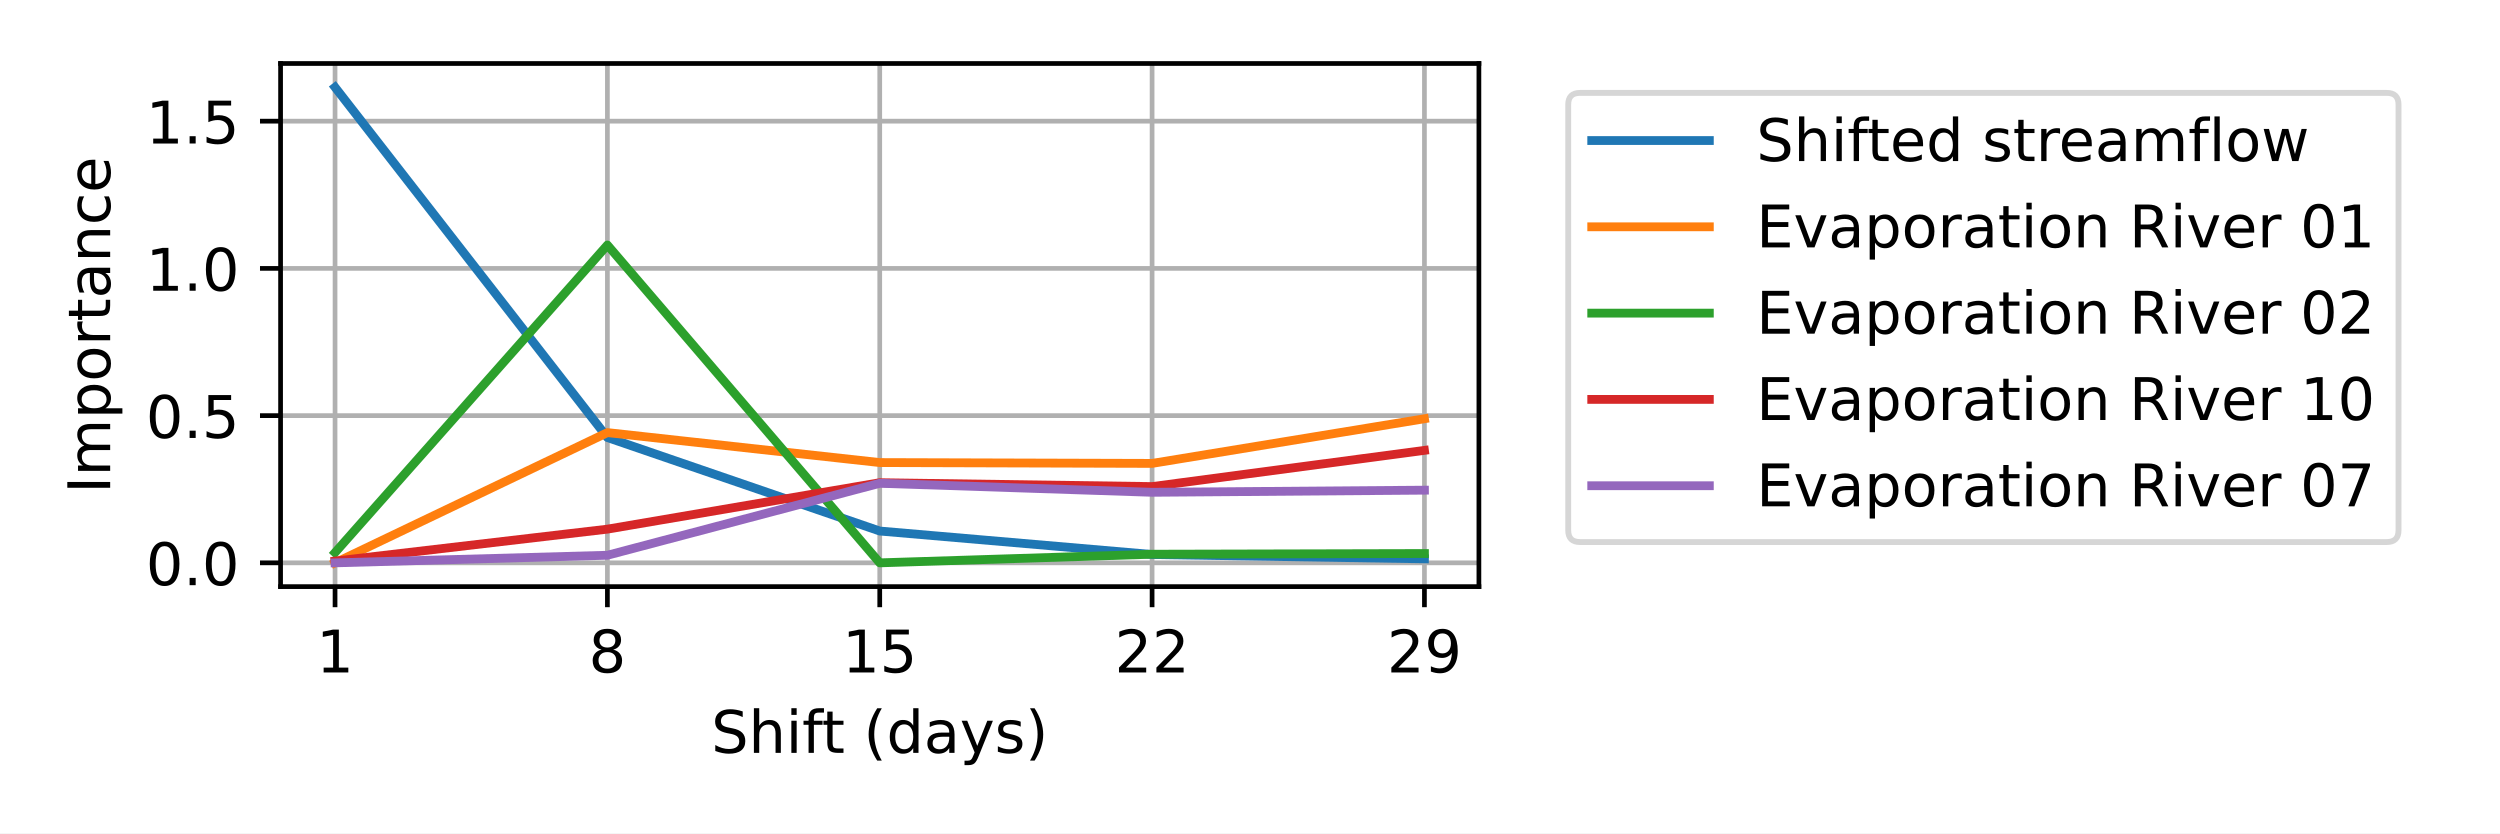
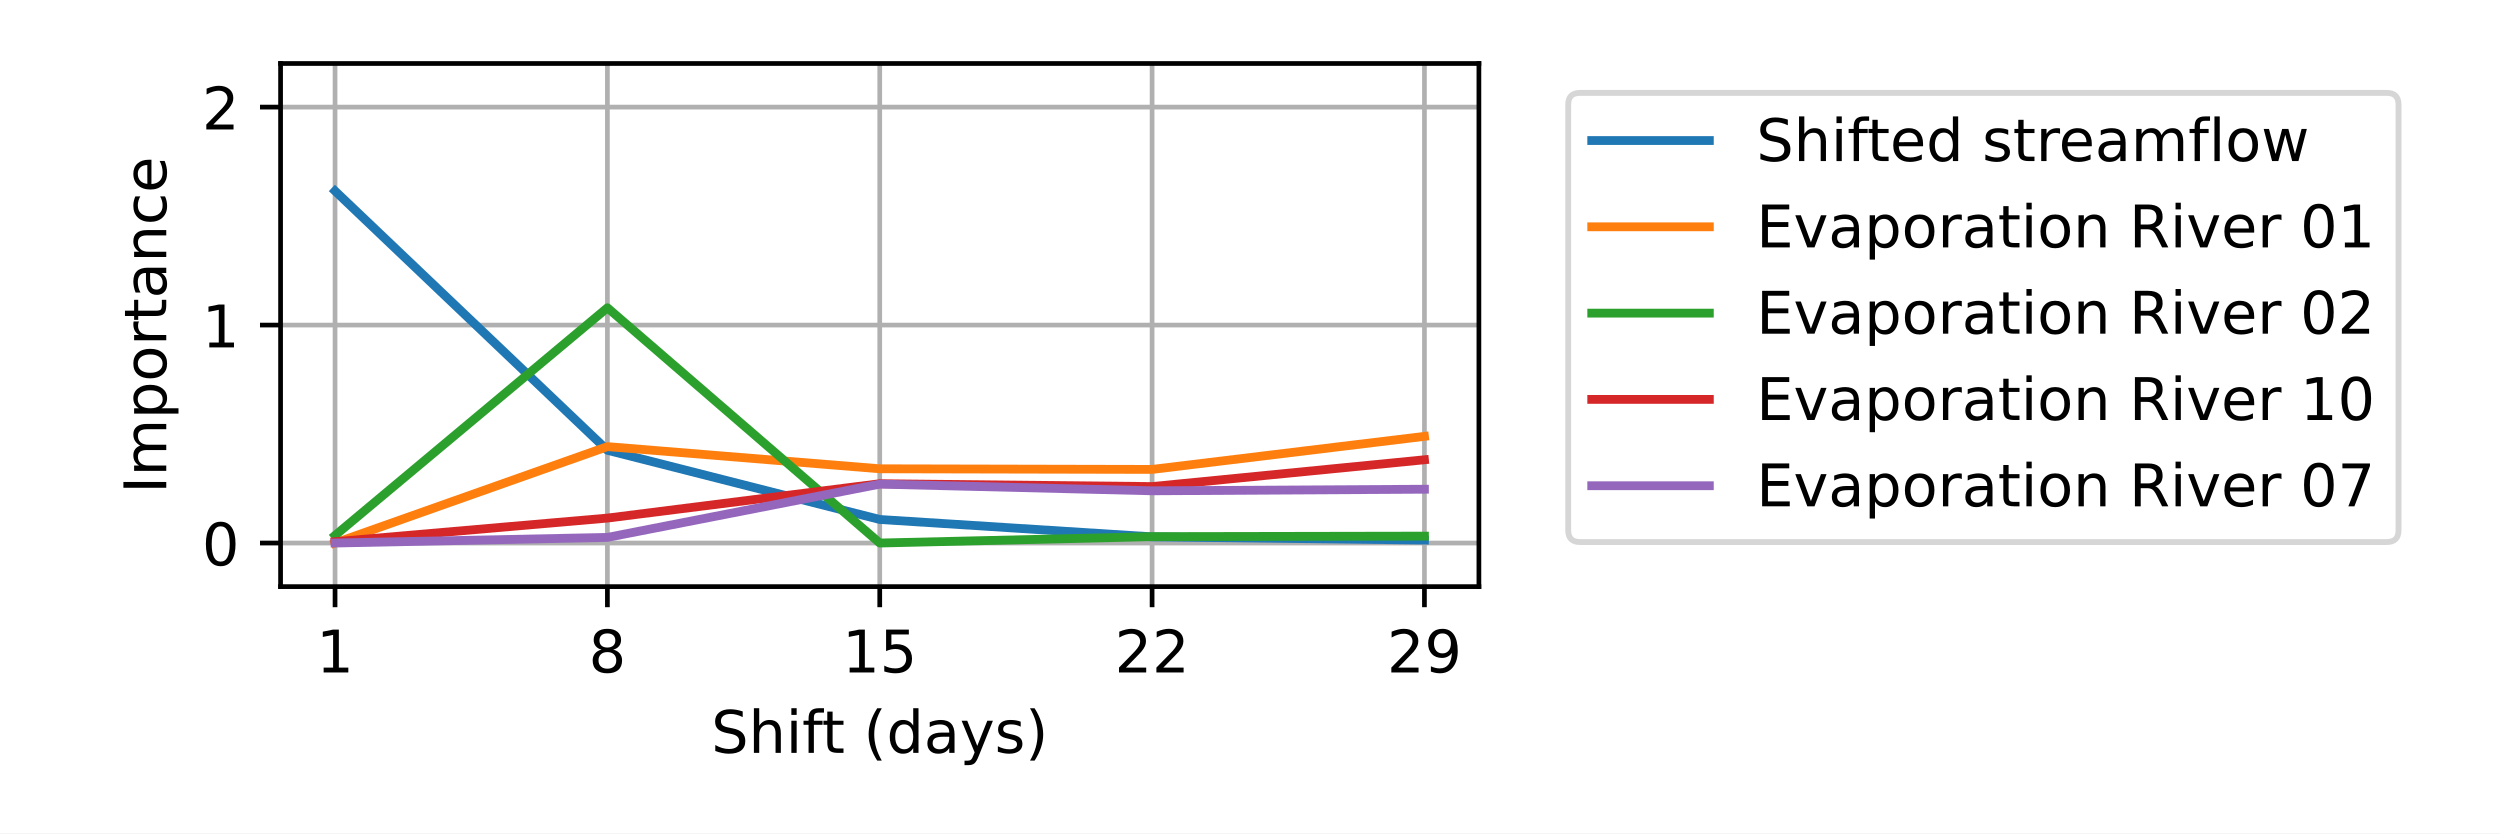
<svg xmlns="http://www.w3.org/2000/svg" xmlns:xlink="http://www.w3.org/1999/xlink" height="141.732pt" version="1.1" viewBox="0 0 425.197 141.732" width="425.197pt">
  <defs>
    <style type="text/css">*{stroke-linecap:butt;stroke-linejoin:round;}</style>
  </defs>
  <g id="figure_1">
    <g id="patch_1">
      <path d="M 0 141.732  L 425.197 141.732  L 425.197 0  L 0 0  z " style="fill:#ffffff;" />
    </g>
    <g id="axes_1">
      <g id="patch_2">
        <path d="M 47.72 99.772  L 251.53 99.772  L 251.53 10.8  L 47.72 10.8  z " style="fill:#ffffff;" />
      </g>
      <g id="matplotlib.axis_1">
        <g id="xtick_1">
          <g id="line2d_1">
-             <path clip-path="url(#pa1607ddf8c)" d="M 56.984 99.772  L 56.984 10.8  " style="fill:none;stroke:#b0b0b0;stroke-linecap:square;stroke-width:0.8;" />
+             <path clip-path="url(#p582b76b467)" d="M 56.984 99.772  L 56.984 10.8  " style="fill:none;stroke:#b0b0b0;stroke-linecap:square;stroke-width:0.8;" />
          </g>
          <g id="line2d_2">
            <defs>
-               <path d="M 0 0  L 0 3.5  " id="m6ad403a387" style="stroke:#000000;stroke-width:0.8;" />
-             </defs>
-             <g>
-               <use style="stroke:#000000;stroke-width:0.8;" x="56.984" xlink:href="#m6ad403a387" y="99.772" />
+               <path d="M 0 0  L 0 3.5  " id="m1eab0bc67a" style="stroke:#000000;stroke-width:0.8;" />
+             </defs>
+             <g>
+               <use style="stroke:#000000;stroke-width:0.8;" x="56.984" xlink:href="#m1eab0bc67a" y="99.772" />
            </g>
          </g>
          <g id="text_1">
            <g transform="translate(53.80286 114.3707)scale(0.1 -0.1)">
              <defs>
                <path d="M 794 531  L 1825 531  L 1825 4091  L 703 3866  L 703 4441  L 1819 4666  L 2450 4666  L 2450 531  L 3481 531  L 3481 0  L 794 0  L 794 531  z " id="DejaVuSans-31" transform="scale(0.015625)" />
              </defs>
              <use xlink:href="#DejaVuSans-31" />
            </g>
          </g>
        </g>
        <g id="xtick_2">
          <g id="line2d_3">
-             <path clip-path="url(#pa1607ddf8c)" d="M 103.305 99.772  L 103.305 10.8  " style="fill:none;stroke:#b0b0b0;stroke-linecap:square;stroke-width:0.8;" />
+             <path clip-path="url(#p582b76b467)" d="M 103.305 99.772  L 103.305 10.8  " style="fill:none;stroke:#b0b0b0;stroke-linecap:square;stroke-width:0.8;" />
          </g>
          <g id="line2d_4">
            <g>
-               <use style="stroke:#000000;stroke-width:0.8;" x="103.305" xlink:href="#m6ad403a387" y="99.772" />
+               <use style="stroke:#000000;stroke-width:0.8;" x="103.305" xlink:href="#m1eab0bc67a" y="99.772" />
            </g>
          </g>
          <g id="text_2">
            <g transform="translate(100.1234 114.3707)scale(0.1 -0.1)">
              <defs>
                <path d="M 2034 2216  Q 1584 2216 1326 1975  Q 1069 1734 1069 1313  Q 1069 891 1326 650  Q 1584 409 2034 409  Q 2484 409 2743 651  Q 3003 894 3003 1313  Q 3003 1734 2745 1975  Q 2488 2216 2034 2216  z M 1403 2484  Q 997 2584 770 2862  Q 544 3141 544 3541  Q 544 4100 942 4425  Q 1341 4750 2034 4750  Q 2731 4750 3128 4425  Q 3525 4100 3525 3541  Q 3525 3141 3298 2862  Q 3072 2584 2669 2484  Q 3125 2378 3379 2068  Q 3634 1759 3634 1313  Q 3634 634 3220 271  Q 2806 -91 2034 -91  Q 1263 -91 848 271  Q 434 634 434 1313  Q 434 1759 690 2068  Q 947 2378 1403 2484  z M 1172 3481  Q 1172 3119 1398 2916  Q 1625 2713 2034 2713  Q 2441 2713 2670 2916  Q 2900 3119 2900 3481  Q 2900 3844 2670 4047  Q 2441 4250 2034 4250  Q 1625 4250 1398 4047  Q 1172 3844 1172 3481  z " id="DejaVuSans-38" transform="scale(0.015625)" />
              </defs>
              <use xlink:href="#DejaVuSans-38" />
            </g>
          </g>
        </g>
        <g id="xtick_3">
          <g id="line2d_5">
-             <path clip-path="url(#pa1607ddf8c)" d="M 149.625 99.772  L 149.625 10.8  " style="fill:none;stroke:#b0b0b0;stroke-linecap:square;stroke-width:0.8;" />
+             <path clip-path="url(#p582b76b467)" d="M 149.625 99.772  L 149.625 10.8  " style="fill:none;stroke:#b0b0b0;stroke-linecap:square;stroke-width:0.8;" />
          </g>
          <g id="line2d_6">
            <g>
-               <use style="stroke:#000000;stroke-width:0.8;" x="149.625" xlink:href="#m6ad403a387" y="99.772" />
+               <use style="stroke:#000000;stroke-width:0.8;" x="149.625" xlink:href="#m1eab0bc67a" y="99.772" />
            </g>
          </g>
          <g id="text_3">
            <g transform="translate(143.2627 114.3707)scale(0.1 -0.1)">
              <defs>
                <path d="M 691 4666  L 3169 4666  L 3169 4134  L 1269 4134  L 1269 2991  Q 1406 3038 1543 3061  Q 1681 3084 1819 3084  Q 2600 3084 3056 2656  Q 3513 2228 3513 1497  Q 3513 744 3044 326  Q 2575 -91 1722 -91  Q 1428 -91 1123 -41  Q 819 9 494 109  L 494 744  Q 775 591 1075 516  Q 1375 441 1709 441  Q 2250 441 2565 725  Q 2881 1009 2881 1497  Q 2881 1984 2565 2268  Q 2250 2553 1709 2553  Q 1456 2553 1204 2497  Q 953 2441 691 2322  L 691 4666  z " id="DejaVuSans-35" transform="scale(0.015625)" />
              </defs>
              <use xlink:href="#DejaVuSans-31" />
              <use x="63.623" xlink:href="#DejaVuSans-35" />
            </g>
          </g>
        </g>
        <g id="xtick_4">
          <g id="line2d_7">
-             <path clip-path="url(#pa1607ddf8c)" d="M 195.946 99.772  L 195.946 10.8  " style="fill:none;stroke:#b0b0b0;stroke-linecap:square;stroke-width:0.8;" />
+             <path clip-path="url(#p582b76b467)" d="M 195.946 99.772  L 195.946 10.8  " style="fill:none;stroke:#b0b0b0;stroke-linecap:square;stroke-width:0.8;" />
          </g>
          <g id="line2d_8">
            <g>
-               <use style="stroke:#000000;stroke-width:0.8;" x="195.946" xlink:href="#m6ad403a387" y="99.772" />
+               <use style="stroke:#000000;stroke-width:0.8;" x="195.946" xlink:href="#m1eab0bc67a" y="99.772" />
            </g>
          </g>
          <g id="text_4">
            <g transform="translate(189.5833 114.3707)scale(0.1 -0.1)">
              <defs>
                <path d="M 1228 531  L 3431 531  L 3431 0  L 469 0  L 469 531  Q 828 903 1448 1529  Q 2069 2156 2228 2338  Q 2531 2678 2651 2914  Q 2772 3150 2772 3378  Q 2772 3750 2511 3984  Q 2250 4219 1831 4219  Q 1534 4219 1204 4116  Q 875 4013 500 3803  L 500 4441  Q 881 4594 1212 4672  Q 1544 4750 1819 4750  Q 2544 4750 2975 4387  Q 3406 4025 3406 3419  Q 3406 3131 3298 2873  Q 3191 2616 2906 2266  Q 2828 2175 2409 1742  Q 1991 1309 1228 531  z " id="DejaVuSans-32" transform="scale(0.015625)" />
              </defs>
              <use xlink:href="#DejaVuSans-32" />
              <use x="63.623" xlink:href="#DejaVuSans-32" />
            </g>
          </g>
        </g>
        <g id="xtick_5">
          <g id="line2d_9">
-             <path clip-path="url(#pa1607ddf8c)" d="M 242.266 99.772  L 242.266 10.8  " style="fill:none;stroke:#b0b0b0;stroke-linecap:square;stroke-width:0.8;" />
+             <path clip-path="url(#p582b76b467)" d="M 242.266 99.772  L 242.266 10.8  " style="fill:none;stroke:#b0b0b0;stroke-linecap:square;stroke-width:0.8;" />
          </g>
          <g id="line2d_10">
            <g>
-               <use style="stroke:#000000;stroke-width:0.8;" x="242.266" xlink:href="#m6ad403a387" y="99.772" />
+               <use style="stroke:#000000;stroke-width:0.8;" x="242.266" xlink:href="#m1eab0bc67a" y="99.772" />
            </g>
          </g>
          <g id="text_5">
            <g transform="translate(235.9039 114.3707)scale(0.1 -0.1)">
              <defs>
                <path d="M 703 97  L 703 672  Q 941 559 1184 500  Q 1428 441 1663 441  Q 2288 441 2617 861  Q 2947 1281 2994 2138  Q 2813 1869 2534 1725  Q 2256 1581 1919 1581  Q 1219 1581 811 2004  Q 403 2428 403 3163  Q 403 3881 828 4315  Q 1253 4750 1959 4750  Q 2769 4750 3195 4129  Q 3622 3509 3622 2328  Q 3622 1225 3098 567  Q 2575 -91 1691 -91  Q 1453 -91 1209 -44  Q 966 3 703 97  z M 1959 2075  Q 2384 2075 2632 2365  Q 2881 2656 2881 3163  Q 2881 3666 2632 3958  Q 2384 4250 1959 4250  Q 1534 4250 1286 3958  Q 1038 3666 1038 3163  Q 1038 2656 1286 2365  Q 1534 2075 1959 2075  z " id="DejaVuSans-39" transform="scale(0.015625)" />
              </defs>
              <use xlink:href="#DejaVuSans-32" />
              <use x="63.623" xlink:href="#DejaVuSans-39" />
            </g>
          </g>
        </g>
        <g id="text_6">
          <g transform="translate(120.9674 128.0488)scale(0.1 -0.1)">
            <defs>
              <path d="M 3425 4513  L 3425 3897  Q 3066 4069 2747 4153  Q 2428 4238 2131 4238  Q 1616 4238 1336 4038  Q 1056 3838 1056 3469  Q 1056 3159 1242 3001  Q 1428 2844 1947 2747  L 2328 2669  Q 3034 2534 3370 2195  Q 3706 1856 3706 1288  Q 3706 609 3251 259  Q 2797 -91 1919 -91  Q 1588 -91 1214 -16  Q 841 59 441 206  L 441 856  Q 825 641 1194 531  Q 1563 422 1919 422  Q 2459 422 2753 634  Q 3047 847 3047 1241  Q 3047 1584 2836 1778  Q 2625 1972 2144 2069  L 1759 2144  Q 1053 2284 737 2584  Q 422 2884 422 3419  Q 422 4038 858 4394  Q 1294 4750 2059 4750  Q 2388 4750 2728 4690  Q 3069 4631 3425 4513  z " id="DejaVuSans-53" transform="scale(0.015625)" />
              <path d="M 3513 2113  L 3513 0  L 2938 0  L 2938 2094  Q 2938 2591 2744 2837  Q 2550 3084 2163 3084  Q 1697 3084 1428 2787  Q 1159 2491 1159 1978  L 1159 0  L 581 0  L 581 4863  L 1159 4863  L 1159 2956  Q 1366 3272 1645 3428  Q 1925 3584 2291 3584  Q 2894 3584 3203 3211  Q 3513 2838 3513 2113  z " id="DejaVuSans-68" transform="scale(0.015625)" />
              <path d="M 603 3500  L 1178 3500  L 1178 0  L 603 0  L 603 3500  z M 603 4863  L 1178 4863  L 1178 4134  L 603 4134  L 603 4863  z " id="DejaVuSans-69" transform="scale(0.015625)" />
              <path d="M 2375 4863  L 2375 4384  L 1825 4384  Q 1516 4384 1395 4259  Q 1275 4134 1275 3809  L 1275 3500  L 2222 3500  L 2222 3053  L 1275 3053  L 1275 0  L 697 0  L 697 3053  L 147 3053  L 147 3500  L 697 3500  L 697 3744  Q 697 4328 969 4595  Q 1241 4863 1831 4863  L 2375 4863  z " id="DejaVuSans-66" transform="scale(0.015625)" />
              <path d="M 1172 4494  L 1172 3500  L 2356 3500  L 2356 3053  L 1172 3053  L 1172 1153  Q 1172 725 1289 603  Q 1406 481 1766 481  L 2356 481  L 2356 0  L 1766 0  Q 1100 0 847 248  Q 594 497 594 1153  L 594 3053  L 172 3053  L 172 3500  L 594 3500  L 594 4494  L 1172 4494  z " id="DejaVuSans-74" transform="scale(0.015625)" />
              <path id="DejaVuSans-20" transform="scale(0.015625)" />
              <path d="M 1984 4856  Q 1566 4138 1362 3434  Q 1159 2731 1159 2009  Q 1159 1288 1364 580  Q 1569 -128 1984 -844  L 1484 -844  Q 1016 -109 783 600  Q 550 1309 550 2009  Q 550 2706 781 3412  Q 1013 4119 1484 4856  L 1984 4856  z " id="DejaVuSans-28" transform="scale(0.015625)" />
              <path d="M 2906 2969  L 2906 4863  L 3481 4863  L 3481 0  L 2906 0  L 2906 525  Q 2725 213 2448 61  Q 2172 -91 1784 -91  Q 1150 -91 751 415  Q 353 922 353 1747  Q 353 2572 751 3078  Q 1150 3584 1784 3584  Q 2172 3584 2448 3432  Q 2725 3281 2906 2969  z M 947 1747  Q 947 1113 1208 752  Q 1469 391 1925 391  Q 2381 391 2643 752  Q 2906 1113 2906 1747  Q 2906 2381 2643 2742  Q 2381 3103 1925 3103  Q 1469 3103 1208 2742  Q 947 2381 947 1747  z " id="DejaVuSans-64" transform="scale(0.015625)" />
              <path d="M 2194 1759  Q 1497 1759 1228 1600  Q 959 1441 959 1056  Q 959 750 1161 570  Q 1363 391 1709 391  Q 2188 391 2477 730  Q 2766 1069 2766 1631  L 2766 1759  L 2194 1759  z M 3341 1997  L 3341 0  L 2766 0  L 2766 531  Q 2569 213 2275 61  Q 1981 -91 1556 -91  Q 1019 -91 701 211  Q 384 513 384 1019  Q 384 1609 779 1909  Q 1175 2209 1959 2209  L 2766 2209  L 2766 2266  Q 2766 2663 2505 2880  Q 2244 3097 1772 3097  Q 1472 3097 1187 3025  Q 903 2953 641 2809  L 641 3341  Q 956 3463 1253 3523  Q 1550 3584 1831 3584  Q 2591 3584 2966 3190  Q 3341 2797 3341 1997  z " id="DejaVuSans-61" transform="scale(0.015625)" />
              <path d="M 2059 -325  Q 1816 -950 1584 -1140  Q 1353 -1331 966 -1331  L 506 -1331  L 506 -850  L 844 -850  Q 1081 -850 1212 -737  Q 1344 -625 1503 -206  L 1606 56  L 191 3500  L 800 3500  L 1894 763  L 2988 3500  L 3597 3500  L 2059 -325  z " id="DejaVuSans-79" transform="scale(0.015625)" />
              <path d="M 2834 3397  L 2834 2853  Q 2591 2978 2328 3040  Q 2066 3103 1784 3103  Q 1356 3103 1142 2972  Q 928 2841 928 2578  Q 928 2378 1081 2264  Q 1234 2150 1697 2047  L 1894 2003  Q 2506 1872 2764 1633  Q 3022 1394 3022 966  Q 3022 478 2636 193  Q 2250 -91 1575 -91  Q 1294 -91 989 -36  Q 684 19 347 128  L 347 722  Q 666 556 975 473  Q 1284 391 1588 391  Q 1994 391 2212 530  Q 2431 669 2431 922  Q 2431 1156 2273 1281  Q 2116 1406 1581 1522  L 1381 1569  Q 847 1681 609 1914  Q 372 2147 372 2553  Q 372 3047 722 3315  Q 1072 3584 1716 3584  Q 2034 3584 2315 3537  Q 2597 3491 2834 3397  z " id="DejaVuSans-73" transform="scale(0.015625)" />
              <path d="M 513 4856  L 1013 4856  Q 1481 4119 1714 3412  Q 1947 2706 1947 2009  Q 1947 1309 1714 600  Q 1481 -109 1013 -844  L 513 -844  Q 928 -128 1133 580  Q 1338 1288 1338 2009  Q 1338 2731 1133 3434  Q 928 4138 513 4856  z " id="DejaVuSans-29" transform="scale(0.015625)" />
            </defs>
            <use xlink:href="#DejaVuSans-53" />
            <use x="63.477" xlink:href="#DejaVuSans-68" />
            <use x="126.855" xlink:href="#DejaVuSans-69" />
            <use x="154.639" xlink:href="#DejaVuSans-66" />
            <use x="188.094" xlink:href="#DejaVuSans-74" />
            <use x="227.303" xlink:href="#DejaVuSans-20" />
            <use x="259.09" xlink:href="#DejaVuSans-28" />
            <use x="298.104" xlink:href="#DejaVuSans-64" />
            <use x="361.58" xlink:href="#DejaVuSans-61" />
            <use x="422.859" xlink:href="#DejaVuSans-79" />
            <use x="482.039" xlink:href="#DejaVuSans-73" />
            <use x="534.139" xlink:href="#DejaVuSans-29" />
          </g>
        </g>
      </g>
      <g id="matplotlib.axis_2">
        <g id="ytick_1">
          <g id="line2d_11">
-             <path clip-path="url(#pa1607ddf8c)" d="M 47.72 95.728  L 251.53 95.728  " style="fill:none;stroke:#b0b0b0;stroke-linecap:square;stroke-width:0.8;" />
+             <path clip-path="url(#p582b76b467)" d="M 47.72 92.358  L 251.53 92.358  " style="fill:none;stroke:#b0b0b0;stroke-linecap:square;stroke-width:0.8;" />
          </g>
          <g id="line2d_12">
            <defs>
-               <path d="M 0 0  L -3.5 0  " id="m1064302996" style="stroke:#000000;stroke-width:0.8;" />
-             </defs>
-             <g>
-               <use style="stroke:#000000;stroke-width:0.8;" x="47.72" xlink:href="#m1064302996" y="95.728" />
+               <path d="M 0 0  L -3.5 0  " id="meffa477f32" style="stroke:#000000;stroke-width:0.8;" />
+             </defs>
+             <g>
+               <use style="stroke:#000000;stroke-width:0.8;" x="47.72" xlink:href="#meffa477f32" y="92.358" />
            </g>
          </g>
          <g id="text_7">
-             <g transform="translate(24.81687 99.52731)scale(0.1 -0.1)">
+             <g transform="translate(34.3575 96.15714)scale(0.1 -0.1)">
              <defs>
                <path d="M 2034 4250  Q 1547 4250 1301 3770  Q 1056 3291 1056 2328  Q 1056 1369 1301 889  Q 1547 409 2034 409  Q 2525 409 2770 889  Q 3016 1369 3016 2328  Q 3016 3291 2770 3770  Q 2525 4250 2034 4250  z M 2034 4750  Q 2819 4750 3233 4129  Q 3647 3509 3647 2328  Q 3647 1150 3233 529  Q 2819 -91 2034 -91  Q 1250 -91 836 529  Q 422 1150 422 2328  Q 422 3509 836 4129  Q 1250 4750 2034 4750  z " id="DejaVuSans-30" transform="scale(0.015625)" />
-                 <path d="M 684 794  L 1344 794  L 1344 0  L 684 0  L 684 794  z " id="DejaVuSans-2e" transform="scale(0.015625)" />
              </defs>
              <use xlink:href="#DejaVuSans-30" />
-               <use x="63.623" xlink:href="#DejaVuSans-2e" />
-               <use x="95.41" xlink:href="#DejaVuSans-30" />
            </g>
          </g>
        </g>
        <g id="ytick_2">
          <g id="line2d_13">
-             <path clip-path="url(#pa1607ddf8c)" d="M 47.72 70.688  L 251.53 70.688  " style="fill:none;stroke:#b0b0b0;stroke-linecap:square;stroke-width:0.8;" />
+             <path clip-path="url(#p582b76b467)" d="M 47.72 55.286  L 251.53 55.286  " style="fill:none;stroke:#b0b0b0;stroke-linecap:square;stroke-width:0.8;" />
          </g>
          <g id="line2d_14">
            <g>
-               <use style="stroke:#000000;stroke-width:0.8;" x="47.72" xlink:href="#m1064302996" y="70.688" />
+               <use style="stroke:#000000;stroke-width:0.8;" x="47.72" xlink:href="#meffa477f32" y="55.286" />
            </g>
          </g>
          <g id="text_8">
-             <g transform="translate(24.81687 74.48714)scale(0.1 -0.1)">
-               <use xlink:href="#DejaVuSans-30" />
-               <use x="63.623" xlink:href="#DejaVuSans-2e" />
-               <use x="95.41" xlink:href="#DejaVuSans-35" />
+             <g transform="translate(34.3575 59.08536)scale(0.1 -0.1)">
+               <use xlink:href="#DejaVuSans-31" />
            </g>
          </g>
        </g>
        <g id="ytick_3">
          <g id="line2d_15">
-             <path clip-path="url(#pa1607ddf8c)" d="M 47.72 45.648  L 251.53 45.648  " style="fill:none;stroke:#b0b0b0;stroke-linecap:square;stroke-width:0.8;" />
+             <path clip-path="url(#p582b76b467)" d="M 47.72 18.214  L 251.53 18.214  " style="fill:none;stroke:#b0b0b0;stroke-linecap:square;stroke-width:0.8;" />
          </g>
          <g id="line2d_16">
            <g>
-               <use style="stroke:#000000;stroke-width:0.8;" x="47.72" xlink:href="#m1064302996" y="45.648" />
+               <use style="stroke:#000000;stroke-width:0.8;" x="47.72" xlink:href="#meffa477f32" y="18.214" />
            </g>
          </g>
          <g id="text_9">
-             <g transform="translate(24.81687 49.44698)scale(0.1 -0.1)">
-               <use xlink:href="#DejaVuSans-31" />
-               <use x="63.623" xlink:href="#DejaVuSans-2e" />
-               <use x="95.41" xlink:href="#DejaVuSans-30" />
-             </g>
-           </g>
-         </g>
-         <g id="ytick_4">
-           <g id="line2d_17">
-             <path clip-path="url(#pa1607ddf8c)" d="M 47.72 20.608  L 251.53 20.608  " style="fill:none;stroke:#b0b0b0;stroke-linecap:square;stroke-width:0.8;" />
-           </g>
-           <g id="line2d_18">
-             <g>
-               <use style="stroke:#000000;stroke-width:0.8;" x="47.72" xlink:href="#m1064302996" y="20.608" />
-             </g>
-           </g>
-           <g id="text_10">
-             <g transform="translate(24.81687 24.40682)scale(0.1 -0.1)">
-               <use xlink:href="#DejaVuSans-31" />
-               <use x="63.623" xlink:href="#DejaVuSans-2e" />
-               <use x="95.41" xlink:href="#DejaVuSans-35" />
-             </g>
-           </g>
-         </g>
-         <g id="text_11">
-           <g transform="translate(18.73719 83.93927)rotate(-90)scale(0.1 -0.1)">
+             <g transform="translate(34.3575 22.01358)scale(0.1 -0.1)">
+               <use xlink:href="#DejaVuSans-32" />
+             </g>
+           </g>
+         </g>
+         <g id="text_10">
+           <g transform="translate(28.27781 83.93927)rotate(-90)scale(0.1 -0.1)">
            <defs>
              <path d="M 628 4666  L 1259 4666  L 1259 0  L 628 0  L 628 4666  z " id="DejaVuSans-49" transform="scale(0.015625)" />
              <path d="M 3328 2828  Q 3544 3216 3844 3400  Q 4144 3584 4550 3584  Q 5097 3584 5394 3201  Q 5691 2819 5691 2113  L 5691 0  L 5113 0  L 5113 2094  Q 5113 2597 4934 2840  Q 4756 3084 4391 3084  Q 3944 3084 3684 2787  Q 3425 2491 3425 1978  L 3425 0  L 2847 0  L 2847 2094  Q 2847 2600 2669 2842  Q 2491 3084 2119 3084  Q 1678 3084 1418 2786  Q 1159 2488 1159 1978  L 1159 0  L 581 0  L 581 3500  L 1159 3500  L 1159 2956  Q 1356 3278 1631 3431  Q 1906 3584 2284 3584  Q 2666 3584 2933 3390  Q 3200 3197 3328 2828  z " id="DejaVuSans-6d" transform="scale(0.015625)" />
              <path d="M 1159 525  L 1159 -1331  L 581 -1331  L 581 3500  L 1159 3500  L 1159 2969  Q 1341 3281 1617 3432  Q 1894 3584 2278 3584  Q 2916 3584 3314 3078  Q 3713 2572 3713 1747  Q 3713 922 3314 415  Q 2916 -91 2278 -91  Q 1894 -91 1617 61  Q 1341 213 1159 525  z M 3116 1747  Q 3116 2381 2855 2742  Q 2594 3103 2138 3103  Q 1681 3103 1420 2742  Q 1159 2381 1159 1747  Q 1159 1113 1420 752  Q 1681 391 2138 391  Q 2594 391 2855 752  Q 3116 1113 3116 1747  z " id="DejaVuSans-70" transform="scale(0.015625)" />
              <path d="M 1959 3097  Q 1497 3097 1228 2736  Q 959 2375 959 1747  Q 959 1119 1226 758  Q 1494 397 1959 397  Q 2419 397 2687 759  Q 2956 1122 2956 1747  Q 2956 2369 2687 2733  Q 2419 3097 1959 3097  z M 1959 3584  Q 2709 3584 3137 3096  Q 3566 2609 3566 1747  Q 3566 888 3137 398  Q 2709 -91 1959 -91  Q 1206 -91 779 398  Q 353 888 353 1747  Q 353 2609 779 3096  Q 1206 3584 1959 3584  z " id="DejaVuSans-6f" transform="scale(0.015625)" />
              <path d="M 2631 2963  Q 2534 3019 2420 3045  Q 2306 3072 2169 3072  Q 1681 3072 1420 2755  Q 1159 2438 1159 1844  L 1159 0  L 581 0  L 581 3500  L 1159 3500  L 1159 2956  Q 1341 3275 1631 3429  Q 1922 3584 2338 3584  Q 2397 3584 2469 3576  Q 2541 3569 2628 3553  L 2631 2963  z " id="DejaVuSans-72" transform="scale(0.015625)" />
              <path d="M 3513 2113  L 3513 0  L 2938 0  L 2938 2094  Q 2938 2591 2744 2837  Q 2550 3084 2163 3084  Q 1697 3084 1428 2787  Q 1159 2491 1159 1978  L 1159 0  L 581 0  L 581 3500  L 1159 3500  L 1159 2956  Q 1366 3272 1645 3428  Q 1925 3584 2291 3584  Q 2894 3584 3203 3211  Q 3513 2838 3513 2113  z " id="DejaVuSans-6e" transform="scale(0.015625)" />
              <path d="M 3122 3366  L 3122 2828  Q 2878 2963 2633 3030  Q 2388 3097 2138 3097  Q 1578 3097 1268 2742  Q 959 2388 959 1747  Q 959 1106 1268 751  Q 1578 397 2138 397  Q 2388 397 2633 464  Q 2878 531 3122 666  L 3122 134  Q 2881 22 2623 -34  Q 2366 -91 2075 -91  Q 1284 -91 818 406  Q 353 903 353 1747  Q 353 2603 823 3093  Q 1294 3584 2113 3584  Q 2378 3584 2631 3529  Q 2884 3475 3122 3366  z " id="DejaVuSans-63" transform="scale(0.015625)" />
              <path d="M 3597 1894  L 3597 1613  L 953 1613  Q 991 1019 1311 708  Q 1631 397 2203 397  Q 2534 397 2845 478  Q 3156 559 3463 722  L 3463 178  Q 3153 47 2828 -22  Q 2503 -91 2169 -91  Q 1331 -91 842 396  Q 353 884 353 1716  Q 353 2575 817 3079  Q 1281 3584 2069 3584  Q 2775 3584 3186 3129  Q 3597 2675 3597 1894  z M 3022 2063  Q 3016 2534 2758 2815  Q 2500 3097 2075 3097  Q 1594 3097 1305 2825  Q 1016 2553 972 2059  L 3022 2063  z " id="DejaVuSans-65" transform="scale(0.015625)" />
            </defs>
            <use xlink:href="#DejaVuSans-49" />
            <use x="29.492" xlink:href="#DejaVuSans-6d" />
            <use x="126.904" xlink:href="#DejaVuSans-70" />
            <use x="190.381" xlink:href="#DejaVuSans-6f" />
            <use x="251.562" xlink:href="#DejaVuSans-72" />
            <use x="292.676" xlink:href="#DejaVuSans-74" />
            <use x="331.885" xlink:href="#DejaVuSans-61" />
            <use x="393.164" xlink:href="#DejaVuSans-6e" />
            <use x="456.543" xlink:href="#DejaVuSans-63" />
            <use x="511.523" xlink:href="#DejaVuSans-65" />
          </g>
        </g>
      </g>
+       <g id="line2d_17">
+         <path clip-path="url(#p582b76b467)" d="M 56.984 32.484  L 103.305 76.58  L 149.625 88.353  L 195.946 91.308  L 242.266 91.853  " style="fill:none;stroke:#1f77b4;stroke-linecap:square;stroke-width:1.5;" />
+       </g>
+       <g id="line2d_18">
+         <path clip-path="url(#p582b76b467)" d="M 56.984 92.358  L 103.305 75.96  L 149.625 79.732  L 195.946 79.838  L 242.266 74.214  " style="fill:none;stroke:#ff7f0e;stroke-linecap:square;stroke-width:1.5;" />
+       </g>
      <g id="line2d_19">
-         <path clip-path="url(#pa1607ddf8c)" d="M 56.984 14.844  L 103.305 74.413  L 149.625 90.318  L 195.946 94.31  L 242.266 95.047  " style="fill:none;stroke:#1f77b4;stroke-linecap:square;stroke-width:1.5;" />
+         <path clip-path="url(#p582b76b467)" d="M 56.984 91.064  L 103.305 52.345  L 149.625 92.358  L 195.946 91.272  L 242.266 91.185  " style="fill:none;stroke:#2ca02c;stroke-linecap:square;stroke-width:1.5;" />
      </g>
      <g id="line2d_20">
-         <path clip-path="url(#pa1607ddf8c)" d="M 56.984 95.728  L 103.305 73.576  L 149.625 78.672  L 195.946 78.815  L 242.266 71.218  " style="fill:none;stroke:#ff7f0e;stroke-linecap:square;stroke-width:1.5;" />
+         <path clip-path="url(#p582b76b467)" d="M 56.984 92.136  L 103.305 88.115  L 149.625 82.268  L 195.946 82.756  L 242.266 78.196  " style="fill:none;stroke:#d62728;stroke-linecap:square;stroke-width:1.5;" />
      </g>
      <g id="line2d_21">
-         <path clip-path="url(#pa1607ddf8c)" d="M 56.984 93.98  L 103.305 41.675  L 149.625 95.728  L 195.946 94.261  L 242.266 94.143  " style="fill:none;stroke:#2ca02c;stroke-linecap:square;stroke-width:1.5;" />
-       </g>
-       <g id="line2d_22">
-         <path clip-path="url(#pa1607ddf8c)" d="M 56.984 95.429  L 103.305 89.996  L 149.625 82.097  L 195.946 82.757  L 242.266 76.596  " style="fill:none;stroke:#d62728;stroke-linecap:square;stroke-width:1.5;" />
-       </g>
-       <g id="line2d_23">
-         <path clip-path="url(#pa1607ddf8c)" d="M 56.984 95.728  L 103.305 94.436  L 149.625 82.198  L 195.946 83.729  L 242.266 83.367  " style="fill:none;stroke:#9467bd;stroke-linecap:square;stroke-width:1.5;" />
+         <path clip-path="url(#p582b76b467)" d="M 56.984 92.358  L 103.305 91.401  L 149.625 82.342  L 195.946 83.475  L 242.266 83.207  " style="fill:none;stroke:#9467bd;stroke-linecap:square;stroke-width:1.5;" />
      </g>
      <g id="patch_3">
        <path d="M 47.72 99.772  L 47.72 10.8  " style="fill:none;stroke:#000000;stroke-linecap:square;stroke-linejoin:miter;stroke-width:0.8;" />
      </g>
      <g id="patch_4">
        <path d="M 251.53 99.772  L 251.53 10.8  " style="fill:none;stroke:#000000;stroke-linecap:square;stroke-linejoin:miter;stroke-width:0.8;" />
      </g>
      <g id="patch_5">
        <path d="M 47.72 99.772  L 251.53 99.772  " style="fill:none;stroke:#000000;stroke-linecap:square;stroke-linejoin:miter;stroke-width:0.8;" />
      </g>
      <g id="patch_6">
        <path d="M 47.72 10.8  L 251.53 10.8  " style="fill:none;stroke:#000000;stroke-linecap:square;stroke-linejoin:miter;stroke-width:0.8;" />
      </g>
      <g id="legend_1">
        <g id="patch_7">
          <path d="M 268.721 92.191  L 405.938 92.191  Q 407.938 92.191 407.938 90.191  L 407.938 17.8  Q 407.938 15.8 405.938 15.8  L 268.721 15.8  Q 266.721 15.8 266.721 17.8  L 266.721 90.191  Q 266.721 92.191 268.721 92.191  z " style="fill:#ffffff;opacity:0.8;stroke:#cccccc;stroke-linejoin:miter;" />
        </g>
-         <g id="line2d_24">
+         <g id="line2d_22">
          <path d="M 270.721 23.898  L 290.721 23.898  " style="fill:none;stroke:#1f77b4;stroke-linecap:square;stroke-width:1.5;" />
        </g>
-         <g id="line2d_25" />
-         <g id="text_12">
+         <g id="line2d_23" />
+         <g id="text_11">
          <g transform="translate(298.721 27.39844)scale(0.1 -0.1)">
            <defs>
              <path d="M 603 4863  L 1178 4863  L 1178 0  L 603 0  L 603 4863  z " id="DejaVuSans-6c" transform="scale(0.015625)" />
              <path d="M 269 3500  L 844 3500  L 1563 769  L 2278 3500  L 2956 3500  L 3675 769  L 4391 3500  L 4966 3500  L 4050 0  L 3372 0  L 2619 2869  L 1863 0  L 1184 0  L 269 3500  z " id="DejaVuSans-77" transform="scale(0.015625)" />
            </defs>
            <use xlink:href="#DejaVuSans-53" />
            <use x="63.477" xlink:href="#DejaVuSans-68" />
            <use x="126.855" xlink:href="#DejaVuSans-69" />
            <use x="154.639" xlink:href="#DejaVuSans-66" />
            <use x="188.094" xlink:href="#DejaVuSans-74" />
            <use x="227.303" xlink:href="#DejaVuSans-65" />
            <use x="288.826" xlink:href="#DejaVuSans-64" />
            <use x="352.303" xlink:href="#DejaVuSans-20" />
            <use x="384.09" xlink:href="#DejaVuSans-73" />
            <use x="436.189" xlink:href="#DejaVuSans-74" />
            <use x="475.398" xlink:href="#DejaVuSans-72" />
            <use x="514.262" xlink:href="#DejaVuSans-65" />
            <use x="575.785" xlink:href="#DejaVuSans-61" />
            <use x="637.064" xlink:href="#DejaVuSans-6d" />
            <use x="734.477" xlink:href="#DejaVuSans-66" />
            <use x="769.682" xlink:href="#DejaVuSans-6c" />
            <use x="797.465" xlink:href="#DejaVuSans-6f" />
            <use x="858.646" xlink:href="#DejaVuSans-77" />
          </g>
        </g>
-         <g id="line2d_26">
+         <g id="line2d_24">
          <path d="M 270.721 38.577  L 290.721 38.577  " style="fill:none;stroke:#ff7f0e;stroke-linecap:square;stroke-width:1.5;" />
        </g>
-         <g id="line2d_27" />
-         <g id="text_13">
+         <g id="line2d_25" />
+         <g id="text_12">
          <g transform="translate(298.721 42.07656)scale(0.1 -0.1)">
            <defs>
              <path d="M 628 4666  L 3578 4666  L 3578 4134  L 1259 4134  L 1259 2753  L 3481 2753  L 3481 2222  L 1259 2222  L 1259 531  L 3634 531  L 3634 0  L 628 0  L 628 4666  z " id="DejaVuSans-45" transform="scale(0.015625)" />
              <path d="M 191 3500  L 800 3500  L 1894 563  L 2988 3500  L 3597 3500  L 2284 0  L 1503 0  L 191 3500  z " id="DejaVuSans-76" transform="scale(0.015625)" />
              <path d="M 2841 2188  Q 3044 2119 3236 1894  Q 3428 1669 3622 1275  L 4263 0  L 3584 0  L 2988 1197  Q 2756 1666 2539 1819  Q 2322 1972 1947 1972  L 1259 1972  L 1259 0  L 628 0  L 628 4666  L 2053 4666  Q 2853 4666 3247 4331  Q 3641 3997 3641 3322  Q 3641 2881 3436 2590  Q 3231 2300 2841 2188  z M 1259 4147  L 1259 2491  L 2053 2491  Q 2509 2491 2742 2702  Q 2975 2913 2975 3322  Q 2975 3731 2742 3939  Q 2509 4147 2053 4147  L 1259 4147  z " id="DejaVuSans-52" transform="scale(0.015625)" />
            </defs>
            <use xlink:href="#DejaVuSans-45" />
            <use x="63.184" xlink:href="#DejaVuSans-76" />
            <use x="122.363" xlink:href="#DejaVuSans-61" />
            <use x="183.643" xlink:href="#DejaVuSans-70" />
            <use x="247.119" xlink:href="#DejaVuSans-6f" />
            <use x="308.301" xlink:href="#DejaVuSans-72" />
            <use x="349.414" xlink:href="#DejaVuSans-61" />
            <use x="410.693" xlink:href="#DejaVuSans-74" />
            <use x="449.902" xlink:href="#DejaVuSans-69" />
            <use x="477.686" xlink:href="#DejaVuSans-6f" />
            <use x="538.867" xlink:href="#DejaVuSans-6e" />
            <use x="602.246" xlink:href="#DejaVuSans-20" />
            <use x="634.033" xlink:href="#DejaVuSans-52" />
            <use x="703.516" xlink:href="#DejaVuSans-69" />
            <use x="731.299" xlink:href="#DejaVuSans-76" />
            <use x="790.479" xlink:href="#DejaVuSans-65" />
            <use x="852.002" xlink:href="#DejaVuSans-72" />
            <use x="893.115" xlink:href="#DejaVuSans-20" />
            <use x="924.902" xlink:href="#DejaVuSans-30" />
            <use x="988.525" xlink:href="#DejaVuSans-31" />
          </g>
        </g>
-         <g id="line2d_28">
+         <g id="line2d_26">
          <path d="M 270.721 53.255  L 290.721 53.255  " style="fill:none;stroke:#2ca02c;stroke-linecap:square;stroke-width:1.5;" />
        </g>
-         <g id="line2d_29" />
-         <g id="text_14">
+         <g id="line2d_27" />
+         <g id="text_13">
          <g transform="translate(298.721 56.75469)scale(0.1 -0.1)">
            <use xlink:href="#DejaVuSans-45" />
            <use x="63.184" xlink:href="#DejaVuSans-76" />
            <use x="122.363" xlink:href="#DejaVuSans-61" />
            <use x="183.643" xlink:href="#DejaVuSans-70" />
            <use x="247.119" xlink:href="#DejaVuSans-6f" />
            <use x="308.301" xlink:href="#DejaVuSans-72" />
            <use x="349.414" xlink:href="#DejaVuSans-61" />
            <use x="410.693" xlink:href="#DejaVuSans-74" />
            <use x="449.902" xlink:href="#DejaVuSans-69" />
            <use x="477.686" xlink:href="#DejaVuSans-6f" />
            <use x="538.867" xlink:href="#DejaVuSans-6e" />
            <use x="602.246" xlink:href="#DejaVuSans-20" />
            <use x="634.033" xlink:href="#DejaVuSans-52" />
            <use x="703.516" xlink:href="#DejaVuSans-69" />
            <use x="731.299" xlink:href="#DejaVuSans-76" />
            <use x="790.479" xlink:href="#DejaVuSans-65" />
            <use x="852.002" xlink:href="#DejaVuSans-72" />
            <use x="893.115" xlink:href="#DejaVuSans-20" />
            <use x="924.902" xlink:href="#DejaVuSans-30" />
            <use x="988.525" xlink:href="#DejaVuSans-32" />
          </g>
        </g>
-         <g id="line2d_30">
+         <g id="line2d_28">
          <path d="M 270.721 67.933  L 290.721 67.933  " style="fill:none;stroke:#d62728;stroke-linecap:square;stroke-width:1.5;" />
        </g>
-         <g id="line2d_31" />
-         <g id="text_15">
+         <g id="line2d_29" />
+         <g id="text_14">
          <g transform="translate(298.721 71.43281)scale(0.1 -0.1)">
            <use xlink:href="#DejaVuSans-45" />
            <use x="63.184" xlink:href="#DejaVuSans-76" />
            <use x="122.363" xlink:href="#DejaVuSans-61" />
            <use x="183.643" xlink:href="#DejaVuSans-70" />
            <use x="247.119" xlink:href="#DejaVuSans-6f" />
            <use x="308.301" xlink:href="#DejaVuSans-72" />
            <use x="349.414" xlink:href="#DejaVuSans-61" />
            <use x="410.693" xlink:href="#DejaVuSans-74" />
            <use x="449.902" xlink:href="#DejaVuSans-69" />
            <use x="477.686" xlink:href="#DejaVuSans-6f" />
            <use x="538.867" xlink:href="#DejaVuSans-6e" />
            <use x="602.246" xlink:href="#DejaVuSans-20" />
            <use x="634.033" xlink:href="#DejaVuSans-52" />
            <use x="703.516" xlink:href="#DejaVuSans-69" />
            <use x="731.299" xlink:href="#DejaVuSans-76" />
            <use x="790.479" xlink:href="#DejaVuSans-65" />
            <use x="852.002" xlink:href="#DejaVuSans-72" />
            <use x="893.115" xlink:href="#DejaVuSans-20" />
            <use x="924.902" xlink:href="#DejaVuSans-31" />
            <use x="988.525" xlink:href="#DejaVuSans-30" />
          </g>
        </g>
-         <g id="line2d_32">
+         <g id="line2d_30">
          <path d="M 270.721 82.611  L 290.721 82.611  " style="fill:none;stroke:#9467bd;stroke-linecap:square;stroke-width:1.5;" />
        </g>
-         <g id="line2d_33" />
-         <g id="text_16">
+         <g id="line2d_31" />
+         <g id="text_15">
          <g transform="translate(298.721 86.11094)scale(0.1 -0.1)">
            <defs>
              <path d="M 525 4666  L 3525 4666  L 3525 4397  L 1831 0  L 1172 0  L 2766 4134  L 525 4134  L 525 4666  z " id="DejaVuSans-37" transform="scale(0.015625)" />
            </defs>
            <use xlink:href="#DejaVuSans-45" />
            <use x="63.184" xlink:href="#DejaVuSans-76" />
            <use x="122.363" xlink:href="#DejaVuSans-61" />
            <use x="183.643" xlink:href="#DejaVuSans-70" />
            <use x="247.119" xlink:href="#DejaVuSans-6f" />
            <use x="308.301" xlink:href="#DejaVuSans-72" />
            <use x="349.414" xlink:href="#DejaVuSans-61" />
            <use x="410.693" xlink:href="#DejaVuSans-74" />
            <use x="449.902" xlink:href="#DejaVuSans-69" />
            <use x="477.686" xlink:href="#DejaVuSans-6f" />
            <use x="538.867" xlink:href="#DejaVuSans-6e" />
            <use x="602.246" xlink:href="#DejaVuSans-20" />
            <use x="634.033" xlink:href="#DejaVuSans-52" />
            <use x="703.516" xlink:href="#DejaVuSans-69" />
            <use x="731.299" xlink:href="#DejaVuSans-76" />
            <use x="790.479" xlink:href="#DejaVuSans-65" />
            <use x="852.002" xlink:href="#DejaVuSans-72" />
            <use x="893.115" xlink:href="#DejaVuSans-20" />
            <use x="924.902" xlink:href="#DejaVuSans-30" />
            <use x="988.525" xlink:href="#DejaVuSans-37" />
          </g>
        </g>
      </g>
    </g>
  </g>
  <defs>
-     <clipPath id="pa1607ddf8c">
+     <clipPath id="p582b76b467">
      <rect height="88.972" width="203.81" x="47.72" y="10.8" />
    </clipPath>
  </defs>
</svg>
